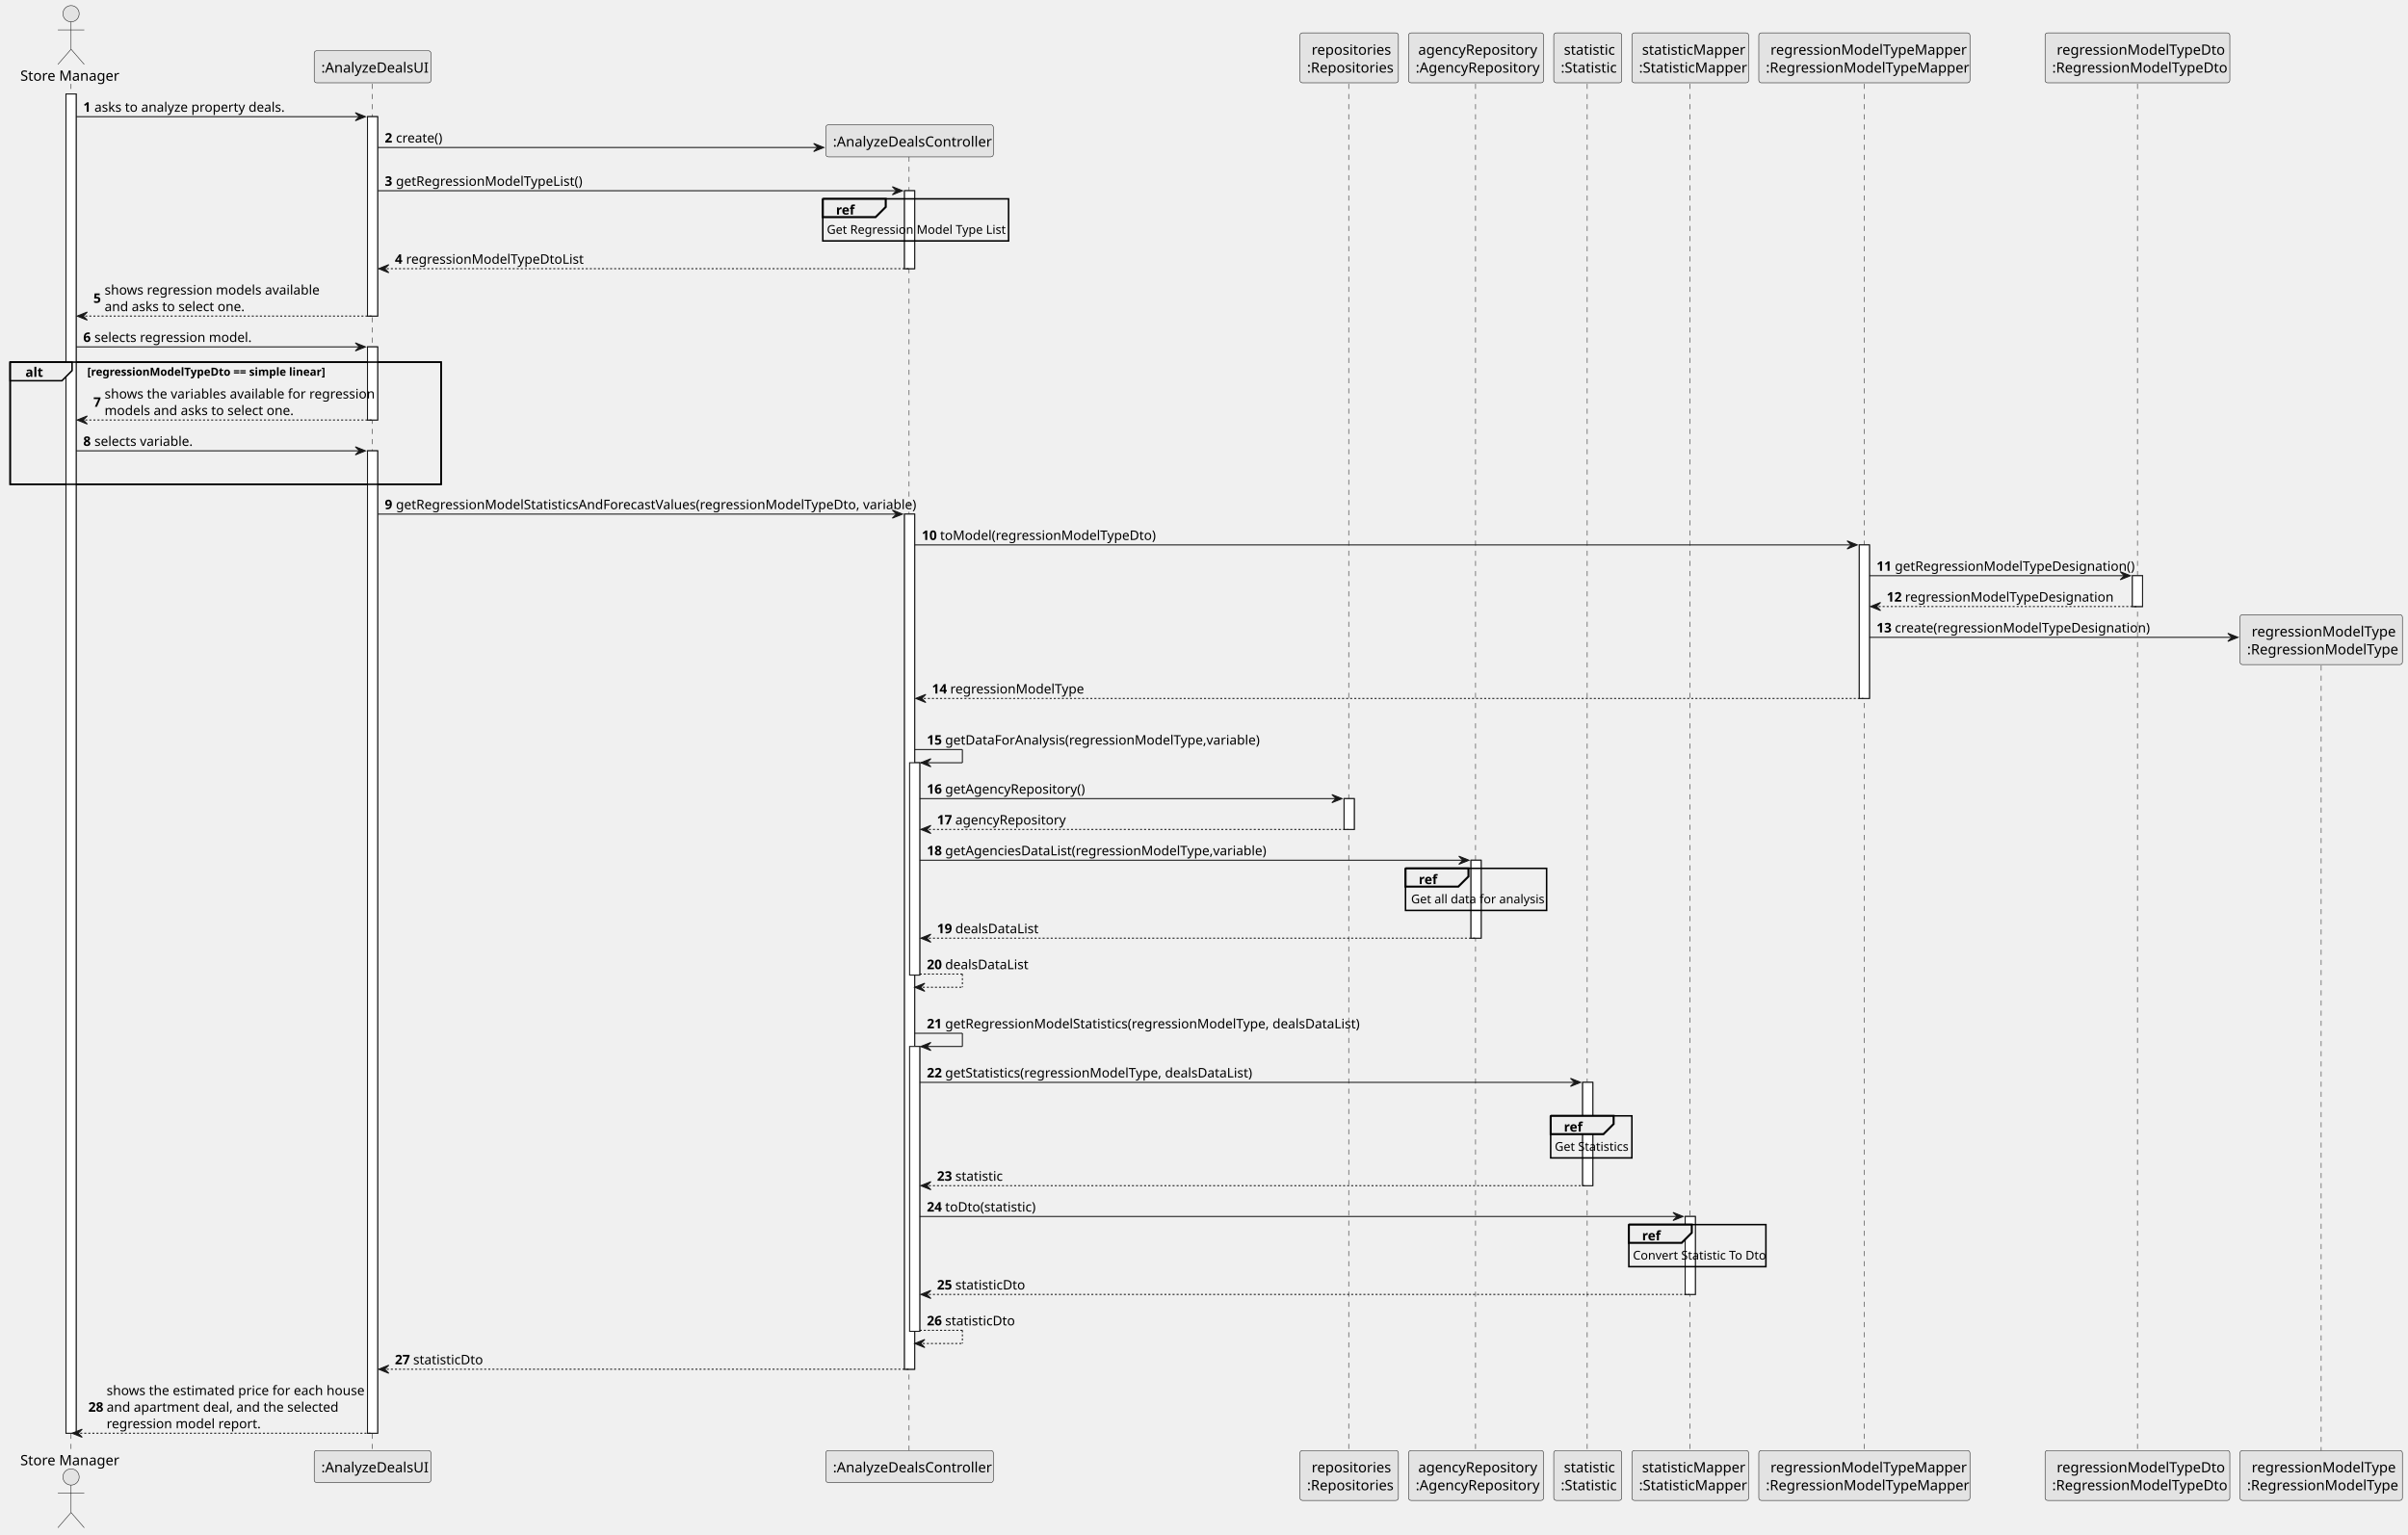
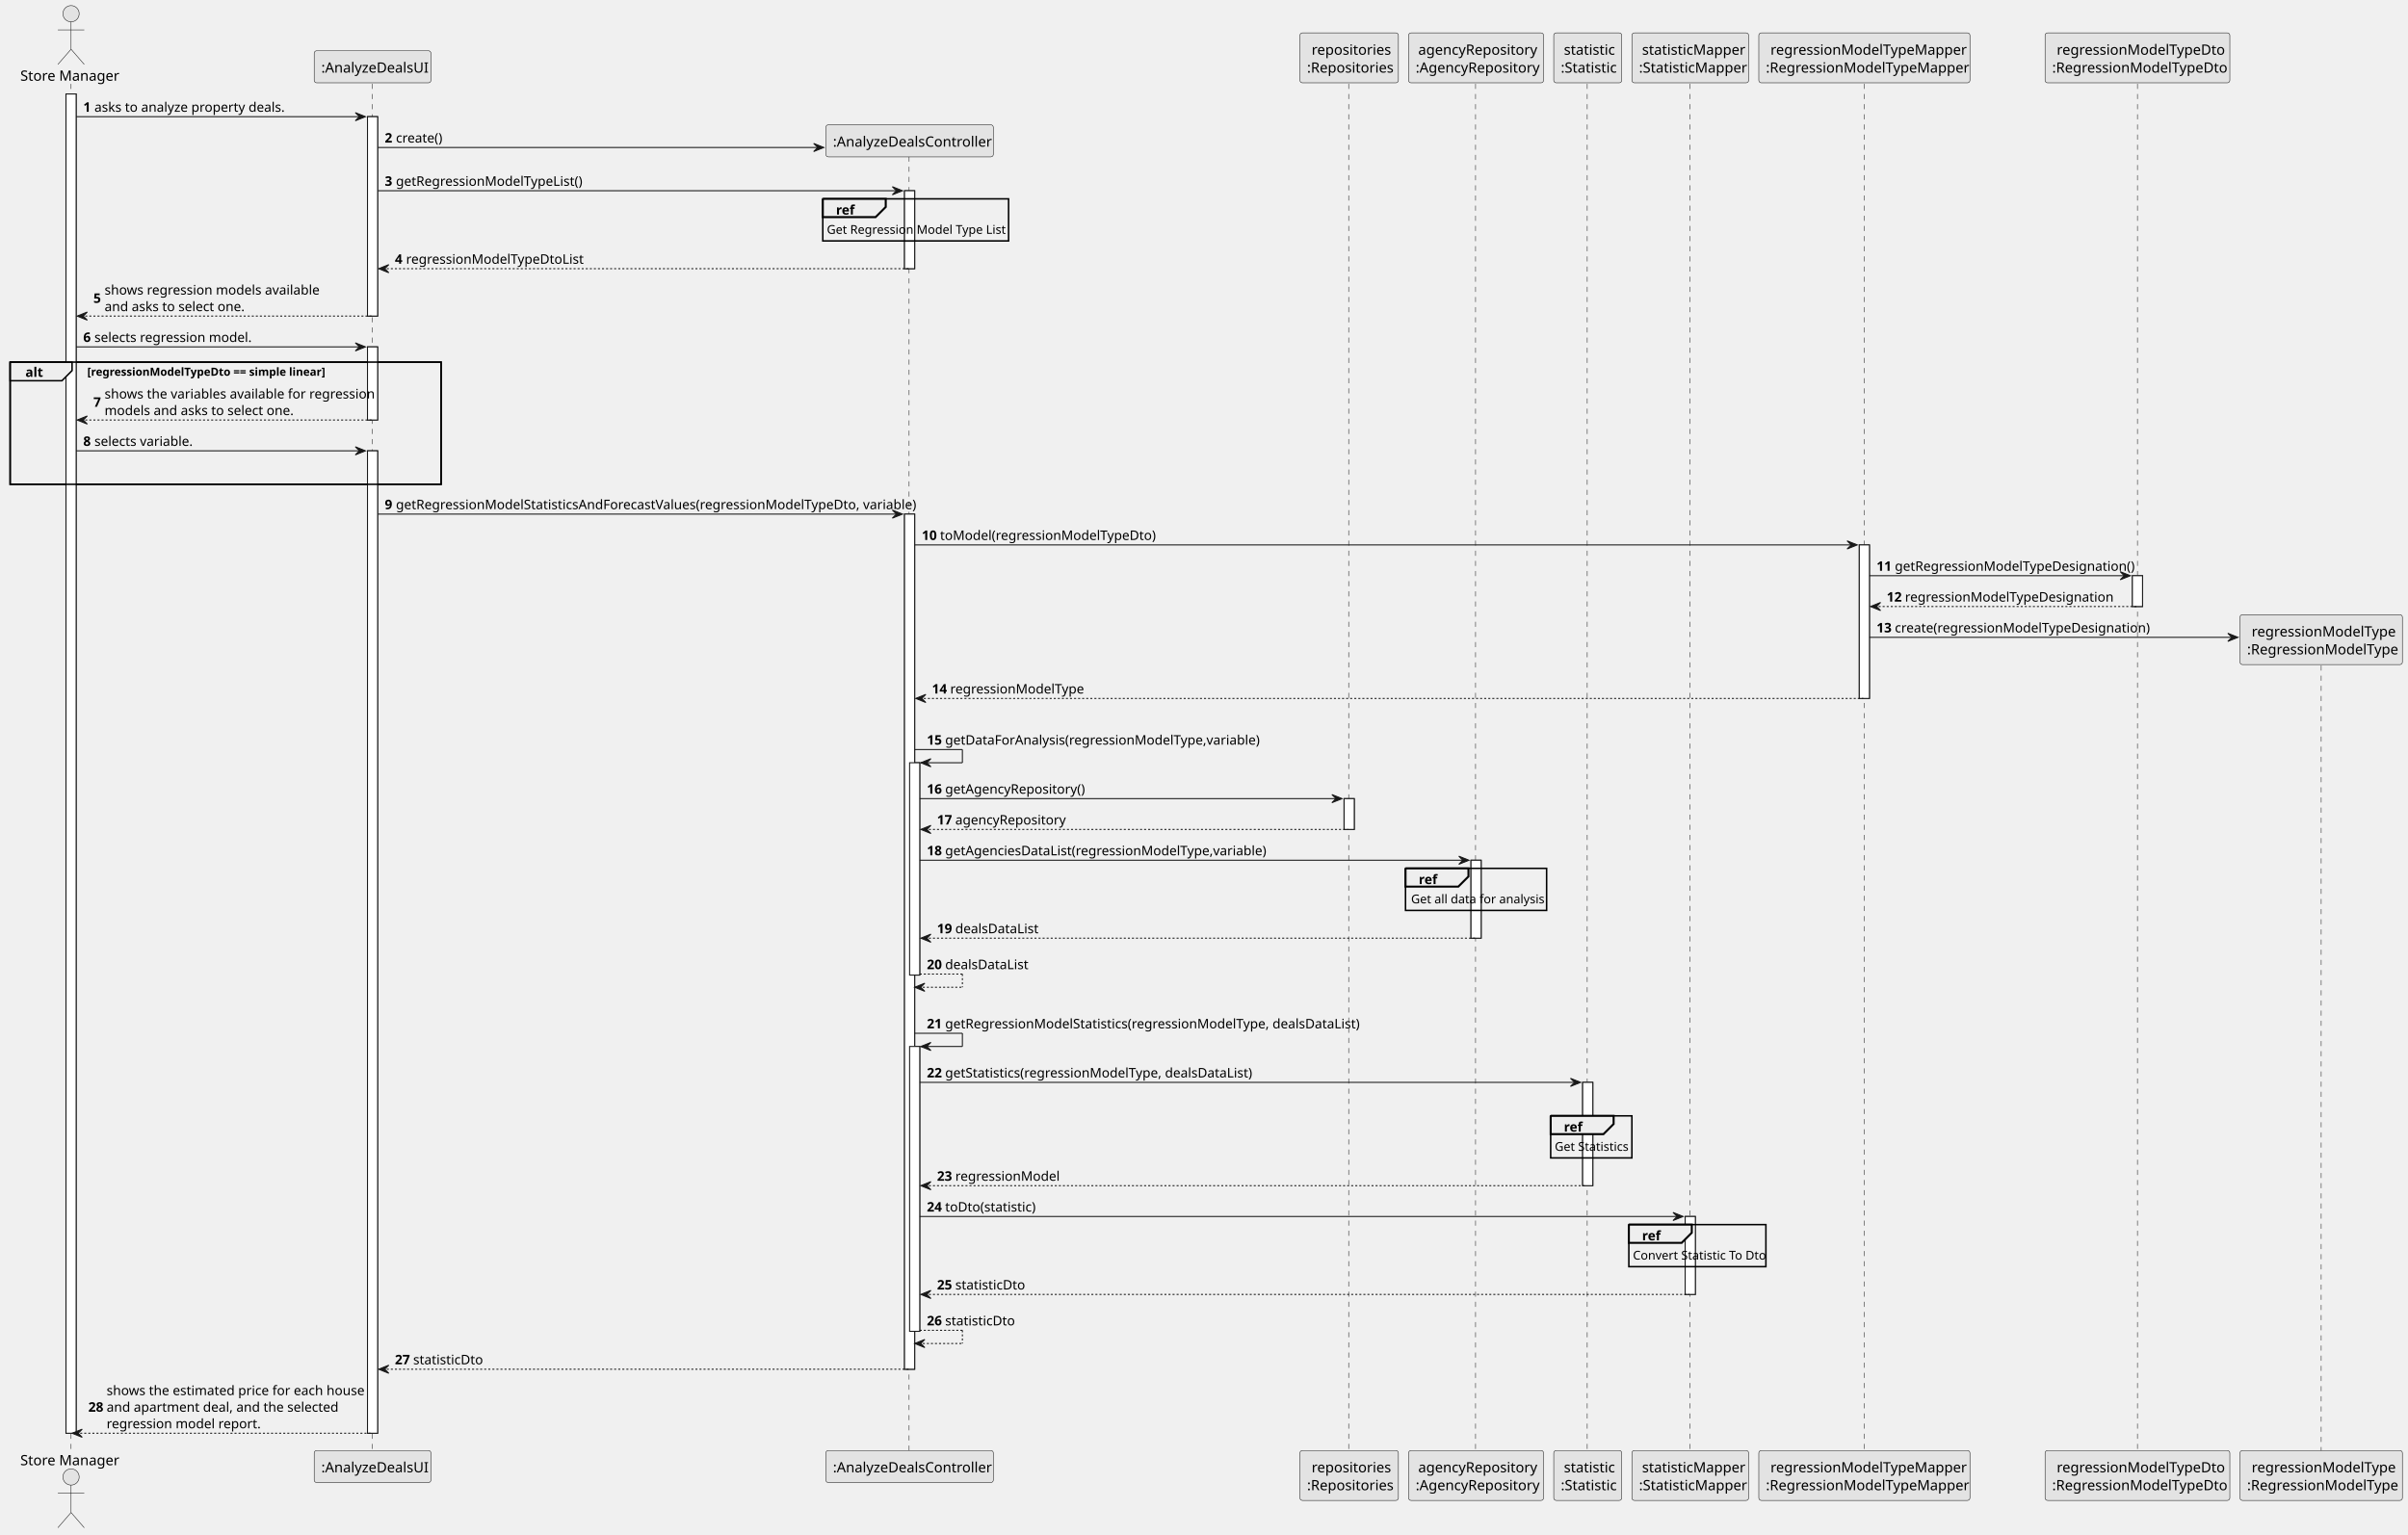
<svg xmlns="http://www.w3.org/2000/svg" contentStyleType="text/css" height="1512px" preserveAspectRatio="none" style="width:2372px;height:1512px;background:#FFFFFF;" version="1.1" viewBox="0 0 2372 1512" width="2372px" zoomAndPan="magnify">
  <defs />
  <g>
    <rect fill="#FFFFFF" height="1319.508" style="stroke:#181818;stroke-width:1.0;" width="10" x="65" y="92.609" />
    <rect fill="#FFFFFF" height="196.461" style="stroke:#181818;stroke-width:1.0;" width="10" x="362" y="114.961" />
    <rect fill="#FFFFFF" height="72.055" style="stroke:#181818;stroke-width:1.0;" width="10" x="362" y="341.773" />
    <rect fill="#FFFFFF" height="967.938" style="stroke:#181818;stroke-width:1.0;" width="10" x="362" y="444.18" />
    <rect fill="#FFFFFF" height="76.797" style="stroke:#181818;stroke-width:1.0;" width="10" x="891" y="187.922" />
    <rect fill="#FFFFFF" height="842.531" style="stroke:#181818;stroke-width:1.0;" width="10" x="891" y="506.531" />
    <rect fill="#FFFFFF" height="209.203" style="stroke:#181818;stroke-width:1.0;" width="10" x="896" y="751.508" />
    <rect fill="#FFFFFF" height="280.648" style="stroke:#181818;stroke-width:1.0;" width="10" x="896" y="1031.062" />
    <rect fill="#FFFFFF" height="30.352" style="stroke:#181818;stroke-width:1.0;" width="10" x="1324" y="786.859" />
    <rect fill="#FFFFFF" height="76.797" style="stroke:#181818;stroke-width:1.0;" width="10" x="1449" y="847.562" />
    <rect fill="#FFFFFF" height="101.797" style="stroke:#181818;stroke-width:1.0;" width="10" x="1559" y="1066.414" />
    <rect fill="#FFFFFF" height="76.797" style="stroke:#181818;stroke-width:1.0;" width="10" x="1660" y="1198.562" />
    <rect fill="#FFFFFF" height="151.273" style="stroke:#181818;stroke-width:1.0;" width="10" x="1831.5" y="536.883" />
    <rect fill="#FFFFFF" height="30.352" style="stroke:#181818;stroke-width:1.0;" width="10" x="2100.5" y="567.234" />
    <rect fill="none" height="120.406" style="stroke:#000000;stroke-width:1.5;" width="424.5" x="10" y="356.773" />
    <line style="stroke:#181818;stroke-width:0.5;stroke-dasharray:5.0,5.0;" x1="70" x2="70" y1="82.609" y2="1430.117" />
    <line style="stroke:#181818;stroke-width:0.5;stroke-dasharray:5.0,5.0;" x1="366.5" x2="366.5" y1="82.609" y2="1430.117" />
    <line style="stroke:#181818;stroke-width:0.5;stroke-dasharray:5.0,5.0;" x1="895.5" x2="895.5" y1="154.266" y2="1430.117" />
    <line style="stroke:#181818;stroke-width:0.5;stroke-dasharray:5.0,5.0;" x1="1328.5" x2="1328.5" y1="82.609" y2="1430.117" />
    <line style="stroke:#181818;stroke-width:0.5;stroke-dasharray:5.0,5.0;" x1="1453.5" x2="1453.5" y1="82.609" y2="1430.117" />
    <line style="stroke:#181818;stroke-width:0.5;stroke-dasharray:5.0,5.0;" x1="1563.5" x2="1563.5" y1="82.609" y2="1430.117" />
    <line style="stroke:#181818;stroke-width:0.5;stroke-dasharray:5.0,5.0;" x1="1664.5" x2="1664.5" y1="82.609" y2="1430.117" />
    <line style="stroke:#181818;stroke-width:0.5;stroke-dasharray:5.0,5.0;" x1="1836.5" x2="1836.5" y1="82.609" y2="1430.117" />
    <line style="stroke:#181818;stroke-width:0.5;stroke-dasharray:5.0,5.0;" x1="2105.5" x2="2105.5" y1="82.609" y2="1430.117" />
    <line style="stroke:#181818;stroke-width:0.5;stroke-dasharray:5.0,5.0;" x1="2286.5" x2="2286.5" y1="645.695" y2="1430.117" />
    <text fill="#000000" font-family="sans-serif" font-size="14" lengthAdjust="spacing" textLength="94" x="20" y="79.533">Store Manager</text>
    <ellipse cx="70" cy="13.5" fill="#E3E3E3" rx="8" ry="8" style="stroke:#181818;stroke-width:0.5;" />
    <path d="M70,21.5 L70,48.5 M57,29.5 L83,29.5 M70,48.5 L57,63.5 M70,48.5 L83,63.5 " fill="none" style="stroke:#181818;stroke-width:0.5;" />
    <text fill="#000000" font-family="sans-serif" font-size="14" lengthAdjust="spacing" textLength="94" x="20" y="1443.65">Store Manager</text>
    <ellipse cx="70" cy="1455.227" fill="#E3E3E3" rx="8" ry="8" style="stroke:#181818;stroke-width:0.5;" />
    <path d="M70,1463.227 L70,1490.227 M57,1471.227 L83,1471.227 M70,1490.227 L57,1505.227 M70,1490.227 L83,1505.227 " fill="none" style="stroke:#181818;stroke-width:0.5;" />
    <rect fill="#E3E3E3" height="31.609" rx="2.5" ry="2.5" style="stroke:#181818;stroke-width:0.5;" width="115" x="309.5" y="50" />
    <text fill="#000000" font-family="sans-serif" font-size="14" lengthAdjust="spacing" textLength="101" x="316.5" y="71.533">:AnalyzeDealsUI</text>
    <rect fill="#E3E3E3" height="31.609" rx="2.5" ry="2.5" style="stroke:#181818;stroke-width:0.5;" width="115" x="309.5" y="1429.117" />
    <text fill="#000000" font-family="sans-serif" font-size="14" lengthAdjust="spacing" textLength="101" x="316.5" y="1450.65">:AnalyzeDealsUI</text>
    <rect fill="#E3E3E3" height="31.609" rx="2.5" ry="2.5" style="stroke:#181818;stroke-width:0.5;" width="165" x="813.5" y="1429.117" />
    <text fill="#000000" font-family="sans-serif" font-size="14" lengthAdjust="spacing" textLength="151" x="820.5" y="1450.65">:AnalyzeDealsController</text>
    <rect fill="#E3E3E3" height="49.219" rx="2.5" ry="2.5" style="stroke:#181818;stroke-width:0.5;" width="97" x="1280.5" y="32.391" />
    <text fill="#000000" font-family="sans-serif" font-size="14" lengthAdjust="spacing" textLength="74" x="1292" y="53.924">repositories</text>
    <text fill="#000000" font-family="sans-serif" font-size="14" lengthAdjust="spacing" textLength="83" x="1287.5" y="71.533">:Repositories</text>
    <rect fill="#E3E3E3" height="49.219" rx="2.5" ry="2.5" style="stroke:#181818;stroke-width:0.5;" width="97" x="1280.5" y="1429.117" />
    <text fill="#000000" font-family="sans-serif" font-size="14" lengthAdjust="spacing" textLength="74" x="1292" y="1450.65">repositories</text>
    <text fill="#000000" font-family="sans-serif" font-size="14" lengthAdjust="spacing" textLength="83" x="1287.5" y="1468.26">:Repositories</text>
    <rect fill="#E3E3E3" height="49.219" rx="2.5" ry="2.5" style="stroke:#181818;stroke-width:0.5;" width="133" x="1387.5" y="32.391" />
    <text fill="#000000" font-family="sans-serif" font-size="14" lengthAdjust="spacing" textLength="114" x="1397" y="53.924">agencyRepository</text>
    <text fill="#000000" font-family="sans-serif" font-size="14" lengthAdjust="spacing" textLength="119" x="1394.5" y="71.533">:AgencyRepository</text>
    <rect fill="#E3E3E3" height="49.219" rx="2.5" ry="2.5" style="stroke:#181818;stroke-width:0.5;" width="133" x="1387.5" y="1429.117" />
    <text fill="#000000" font-family="sans-serif" font-size="14" lengthAdjust="spacing" textLength="114" x="1397" y="1450.65">agencyRepository</text>
    <text fill="#000000" font-family="sans-serif" font-size="14" lengthAdjust="spacing" textLength="119" x="1394.5" y="1468.26">:AgencyRepository</text>
    <rect fill="#E3E3E3" height="49.219" rx="2.5" ry="2.5" style="stroke:#181818;stroke-width:0.5;" width="67" x="1530.5" y="32.391" />
    <text fill="#000000" font-family="sans-serif" font-size="14" lengthAdjust="spacing" textLength="47" x="1540.5" y="53.924">statistic</text>
    <text fill="#000000" font-family="sans-serif" font-size="14" lengthAdjust="spacing" textLength="53" x="1537.5" y="71.533">:Statistic</text>
    <rect fill="#E3E3E3" height="49.219" rx="2.5" ry="2.5" style="stroke:#181818;stroke-width:0.5;" width="67" x="1530.5" y="1429.117" />
    <text fill="#000000" font-family="sans-serif" font-size="14" lengthAdjust="spacing" textLength="47" x="1540.5" y="1450.65">statistic</text>
    <text fill="#000000" font-family="sans-serif" font-size="14" lengthAdjust="spacing" textLength="53" x="1537.5" y="1468.26">:Statistic</text>
    <rect fill="#E3E3E3" height="49.219" rx="2.5" ry="2.5" style="stroke:#181818;stroke-width:0.5;" width="115" x="1607.5" y="32.391" />
    <text fill="#000000" font-family="sans-serif" font-size="14" lengthAdjust="spacing" textLength="95" x="1617.5" y="53.924">statisticMapper</text>
    <text fill="#000000" font-family="sans-serif" font-size="14" lengthAdjust="spacing" textLength="101" x="1614.5" y="71.533">:StatisticMapper</text>
    <rect fill="#E3E3E3" height="49.219" rx="2.5" ry="2.5" style="stroke:#181818;stroke-width:0.5;" width="115" x="1607.5" y="1429.117" />
    <text fill="#000000" font-family="sans-serif" font-size="14" lengthAdjust="spacing" textLength="95" x="1617.5" y="1450.65">statisticMapper</text>
    <text fill="#000000" font-family="sans-serif" font-size="14" lengthAdjust="spacing" textLength="101" x="1614.5" y="1468.26">:StatisticMapper</text>
    <rect fill="#E3E3E3" height="49.219" rx="2.5" ry="2.5" style="stroke:#181818;stroke-width:0.5;" width="208" x="1732.5" y="32.391" />
    <text fill="#000000" font-family="sans-serif" font-size="14" lengthAdjust="spacing" textLength="185" x="1744" y="53.924">regressionModelTypeMapper</text>
    <text fill="#000000" font-family="sans-serif" font-size="14" lengthAdjust="spacing" textLength="194" x="1739.5" y="71.533">:RegressionModelTypeMapper</text>
    <rect fill="#E3E3E3" height="49.219" rx="2.5" ry="2.5" style="stroke:#181818;stroke-width:0.5;" width="208" x="1732.5" y="1429.117" />
    <text fill="#000000" font-family="sans-serif" font-size="14" lengthAdjust="spacing" textLength="185" x="1744" y="1450.65">regressionModelTypeMapper</text>
    <text fill="#000000" font-family="sans-serif" font-size="14" lengthAdjust="spacing" textLength="194" x="1739.5" y="1468.26">:RegressionModelTypeMapper</text>
    <rect fill="#E3E3E3" height="49.219" rx="2.5" ry="2.5" style="stroke:#181818;stroke-width:0.5;" width="182" x="2014.5" y="32.391" />
    <text fill="#000000" font-family="sans-serif" font-size="14" lengthAdjust="spacing" textLength="159" x="2026" y="53.924">regressionModelTypeDto</text>
    <text fill="#000000" font-family="sans-serif" font-size="14" lengthAdjust="spacing" textLength="168" x="2021.5" y="71.533">:RegressionModelTypeDto</text>
    <rect fill="#E3E3E3" height="49.219" rx="2.5" ry="2.5" style="stroke:#181818;stroke-width:0.5;" width="182" x="2014.5" y="1429.117" />
    <text fill="#000000" font-family="sans-serif" font-size="14" lengthAdjust="spacing" textLength="159" x="2026" y="1450.65">regressionModelTypeDto</text>
    <text fill="#000000" font-family="sans-serif" font-size="14" lengthAdjust="spacing" textLength="168" x="2021.5" y="1468.26">:RegressionModelTypeDto</text>
    <rect fill="#E3E3E3" height="49.219" rx="2.5" ry="2.5" style="stroke:#181818;stroke-width:0.5;" width="160" x="2206.5" y="1429.117" />
    <text fill="#000000" font-family="sans-serif" font-size="14" lengthAdjust="spacing" textLength="137" x="2218" y="1450.65">regressionModelType</text>
    <text fill="#000000" font-family="sans-serif" font-size="14" lengthAdjust="spacing" textLength="146" x="2213.5" y="1468.26">:RegressionModelType</text>
    <rect fill="#FFFFFF" height="1319.508" style="stroke:#181818;stroke-width:1.0;" width="10" x="65" y="92.609" />
    <rect fill="#FFFFFF" height="196.461" style="stroke:#181818;stroke-width:1.0;" width="10" x="362" y="114.961" />
    <rect fill="#FFFFFF" height="72.055" style="stroke:#181818;stroke-width:1.0;" width="10" x="362" y="341.773" />
    <rect fill="#FFFFFF" height="967.938" style="stroke:#181818;stroke-width:1.0;" width="10" x="362" y="444.18" />
    <rect fill="#FFFFFF" height="76.797" style="stroke:#181818;stroke-width:1.0;" width="10" x="891" y="187.922" />
    <rect fill="#FFFFFF" height="842.531" style="stroke:#181818;stroke-width:1.0;" width="10" x="891" y="506.531" />
    <rect fill="#FFFFFF" height="209.203" style="stroke:#181818;stroke-width:1.0;" width="10" x="896" y="751.508" />
    <rect fill="#FFFFFF" height="280.648" style="stroke:#181818;stroke-width:1.0;" width="10" x="896" y="1031.062" />
    <rect fill="#FFFFFF" height="30.352" style="stroke:#181818;stroke-width:1.0;" width="10" x="1324" y="786.859" />
    <rect fill="#FFFFFF" height="76.797" style="stroke:#181818;stroke-width:1.0;" width="10" x="1449" y="847.562" />
    <rect fill="#FFFFFF" height="101.797" style="stroke:#181818;stroke-width:1.0;" width="10" x="1559" y="1066.414" />
    <rect fill="#FFFFFF" height="76.797" style="stroke:#181818;stroke-width:1.0;" width="10" x="1660" y="1198.562" />
    <rect fill="#FFFFFF" height="151.273" style="stroke:#181818;stroke-width:1.0;" width="10" x="1831.5" y="536.883" />
    <rect fill="#FFFFFF" height="30.352" style="stroke:#181818;stroke-width:1.0;" width="10" x="2100.5" y="567.234" />
    <polygon fill="#181818" points="350,110.961,360,114.961,350,118.961,354,114.961" style="stroke:#181818;stroke-width:1.0;" />
    <line style="stroke:#181818;stroke-width:1.0;" x1="75" x2="356" y1="114.961" y2="114.961" />
    <text fill="#000000" font-family="sans-serif" font-size="13" font-weight="bold" lengthAdjust="spacing" textLength="7" x="82" y="110.105">1</text>
    <text fill="#000000" font-family="sans-serif" font-size="13" lengthAdjust="spacing" textLength="182" x="93" y="110.105">asks to analyze property deals.</text>
    <polygon fill="#181818" points="801.5,141.312,811.5,145.312,801.5,149.312,805.5,145.312" style="stroke:#181818;stroke-width:1.0;" />
    <line style="stroke:#181818;stroke-width:1.0;" x1="372" x2="807.5" y1="145.312" y2="145.312" />
    <text fill="#000000" font-family="sans-serif" font-size="13" font-weight="bold" lengthAdjust="spacing" textLength="7" x="379" y="140.456">2</text>
    <text fill="#000000" font-family="sans-serif" font-size="13" lengthAdjust="spacing" textLength="44" x="390" y="140.456">create()</text>
    <rect fill="#E3E3E3" height="31.609" rx="2.5" ry="2.5" style="stroke:#181818;stroke-width:0.5;" width="165" x="813.5" y="122.961" />
    <text fill="#000000" font-family="sans-serif" font-size="14" lengthAdjust="spacing" textLength="151" x="820.5" y="144.494">:AnalyzeDealsController</text>
    <polygon fill="#181818" points="879,183.922,889,187.922,879,191.922,883,187.922" style="stroke:#181818;stroke-width:1.0;" />
    <line style="stroke:#181818;stroke-width:1.0;" x1="372" x2="885" y1="187.922" y2="187.922" />
    <text fill="#000000" font-family="sans-serif" font-size="13" font-weight="bold" lengthAdjust="spacing" textLength="7" x="379" y="183.065">3</text>
    <text fill="#000000" font-family="sans-serif" font-size="13" lengthAdjust="spacing" textLength="175" x="390" y="183.065">getRegressionModelTypeList()</text>
    <rect fill="none" height="41.445" style="stroke:#000000;stroke-width:1.5;" width="183" x="810.5" y="195.922" />
    <path d="M810.5,195.922 L872.5,195.922 L872.5,203.922 L862.5,213.922 L810.5,213.922 L810.5,195.922 " fill="#EEEEEE" style="stroke:#000000;stroke-width:2.0;" />
    <text fill="#000000" font-family="sans-serif" font-size="13" font-weight="bold" lengthAdjust="spacing" textLength="17" x="823.5" y="211.417">ref</text>
    <text fill="#000000" font-family="sans-serif" font-size="12" lengthAdjust="spacing" textLength="175" x="814.5" y="230.379">Get Regression Model Type List</text>
    <polygon fill="#181818" points="383,260.719,373,264.719,383,268.719,379,264.719" style="stroke:#181818;stroke-width:1.0;" />
    <line style="stroke:#181818;stroke-width:1.0;stroke-dasharray:2.0,2.0;" x1="377" x2="895" y1="264.719" y2="264.719" />
    <text fill="#000000" font-family="sans-serif" font-size="13" font-weight="bold" lengthAdjust="spacing" textLength="7" x="389" y="259.862">4</text>
    <text fill="#000000" font-family="sans-serif" font-size="13" lengthAdjust="spacing" textLength="164" x="400" y="259.862">regressionModelTypeDtoList</text>
    <polygon fill="#181818" points="86,307.422,76,311.422,86,315.422,82,311.422" style="stroke:#181818;stroke-width:1.0;" />
    <line style="stroke:#181818;stroke-width:1.0;stroke-dasharray:2.0,2.0;" x1="80" x2="366" y1="311.422" y2="311.422" />
    <text fill="#000000" font-family="sans-serif" font-size="13" font-weight="bold" lengthAdjust="spacing" textLength="7" x="92" y="298.39">5</text>
    <text fill="#000000" font-family="sans-serif" font-size="13" lengthAdjust="spacing" textLength="200" x="103" y="290.214">shows regression models available</text>
    <text fill="#000000" font-family="sans-serif" font-size="13" lengthAdjust="spacing" textLength="136" x="103" y="306.565">and asks to select one.</text>
    <polygon fill="#181818" points="350,337.773,360,341.773,350,345.773,354,341.773" style="stroke:#181818;stroke-width:1.0;" />
    <line style="stroke:#181818;stroke-width:1.0;" x1="75" x2="356" y1="341.773" y2="341.773" />
    <text fill="#000000" font-family="sans-serif" font-size="13" font-weight="bold" lengthAdjust="spacing" textLength="7" x="82" y="336.917">6</text>
    <text fill="#000000" font-family="sans-serif" font-size="13" lengthAdjust="spacing" textLength="149" x="93" y="336.917">selects regression model.</text>
    <path d="M10,356.773 L71,356.773 L71,365.125 L61,375.125 L10,375.125 L10,356.773 " fill="#EEEEEE" style="stroke:#000000;stroke-width:1.5;" />
    <rect fill="none" height="120.406" style="stroke:#000000;stroke-width:1.5;" width="424.5" x="10" y="356.773" />
    <text fill="#000000" font-family="sans-serif" font-size="13" font-weight="bold" lengthAdjust="spacing" textLength="16" x="25" y="371.269">alt</text>
    <text fill="#000000" font-family="sans-serif" font-size="11" font-weight="bold" lengthAdjust="spacing" textLength="239" x="86" y="370.192">[regressionModelTypeDto == simple linear]</text>
    <polygon fill="#181818" points="86,409.828,76,413.828,86,417.828,82,413.828" style="stroke:#181818;stroke-width:1.0;" />
    <line style="stroke:#181818;stroke-width:1.0;stroke-dasharray:2.0,2.0;" x1="80" x2="366" y1="413.828" y2="413.828" />
    <text fill="#000000" font-family="sans-serif" font-size="13" font-weight="bold" lengthAdjust="spacing" textLength="7" x="92" y="400.796">7</text>
    <text fill="#000000" font-family="sans-serif" font-size="13" lengthAdjust="spacing" textLength="248" x="103" y="392.62">shows the variables available for regression</text>
    <text fill="#000000" font-family="sans-serif" font-size="13" lengthAdjust="spacing" textLength="182" x="103" y="408.972">models and asks to select one.</text>
    <polygon fill="#181818" points="350,440.18,360,444.18,350,448.18,354,444.18" style="stroke:#181818;stroke-width:1.0;" />
    <line style="stroke:#181818;stroke-width:1.0;" x1="75" x2="356" y1="444.18" y2="444.18" />
    <text fill="#000000" font-family="sans-serif" font-size="13" font-weight="bold" lengthAdjust="spacing" textLength="7" x="82" y="439.323">8</text>
    <text fill="#000000" font-family="sans-serif" font-size="13" lengthAdjust="spacing" textLength="93" x="93" y="439.323">selects variable.</text>
    <polygon fill="#181818" points="879,502.531,889,506.531,879,510.531,883,506.531" style="stroke:#181818;stroke-width:1.0;" />
    <line style="stroke:#181818;stroke-width:1.0;" x1="372" x2="885" y1="506.531" y2="506.531" />
    <text fill="#000000" font-family="sans-serif" font-size="13" font-weight="bold" lengthAdjust="spacing" textLength="7" x="379" y="501.675">9</text>
    <text fill="#000000" font-family="sans-serif" font-size="13" lengthAdjust="spacing" textLength="489" x="390" y="501.675">getRegressionModelStatisticsAndForecastValues(regressionModelTypeDto, variable)</text>
    <polygon fill="#181818" points="1819.5,532.883,1829.5,536.883,1819.5,540.883,1823.5,536.883" style="stroke:#181818;stroke-width:1.0;" />
    <line style="stroke:#181818;stroke-width:1.0;" x1="901" x2="1825.5" y1="536.883" y2="536.883" />
    <text fill="#000000" font-family="sans-serif" font-size="13" font-weight="bold" lengthAdjust="spacing" textLength="14" x="908" y="532.026">10</text>
    <text fill="#000000" font-family="sans-serif" font-size="13" lengthAdjust="spacing" textLength="197" x="926" y="532.026">toModel(regressionModelTypeDto)</text>
    <polygon fill="#181818" points="2088.5,563.234,2098.5,567.234,2088.5,571.234,2092.5,567.234" style="stroke:#181818;stroke-width:1.0;" />
    <line style="stroke:#181818;stroke-width:1.0;" x1="1841.5" x2="2094.5" y1="567.234" y2="567.234" />
    <text fill="#000000" font-family="sans-serif" font-size="13" font-weight="bold" lengthAdjust="spacing" textLength="14" x="1848.5" y="562.378">11</text>
    <text fill="#000000" font-family="sans-serif" font-size="13" lengthAdjust="spacing" textLength="222" x="1866.5" y="562.378">getRegressionModelTypeDesignation()</text>
    <polygon fill="#181818" points="1852.5,593.586,1842.5,597.586,1852.5,601.586,1848.5,597.586" style="stroke:#181818;stroke-width:1.0;" />
    <line style="stroke:#181818;stroke-width:1.0;stroke-dasharray:2.0,2.0;" x1="1846.5" x2="2104.5" y1="597.586" y2="597.586" />
    <text fill="#000000" font-family="sans-serif" font-size="13" font-weight="bold" lengthAdjust="spacing" textLength="14" x="1858.5" y="592.73">12</text>
    <text fill="#000000" font-family="sans-serif" font-size="13" lengthAdjust="spacing" textLength="191" x="1876.5" y="592.73">regressionModelTypeDesignation</text>
    <polygon fill="#181818" points="2194.5,623.938,2204.5,627.938,2194.5,631.938,2198.5,627.938" style="stroke:#181818;stroke-width:1.0;" />
    <line style="stroke:#181818;stroke-width:1.0;" x1="1841.5" x2="2200.5" y1="627.938" y2="627.938" />
    <text fill="#000000" font-family="sans-serif" font-size="13" font-weight="bold" lengthAdjust="spacing" textLength="14" x="1848.5" y="623.081">13</text>
    <text fill="#000000" font-family="sans-serif" font-size="13" lengthAdjust="spacing" textLength="235" x="1866.5" y="623.081">create(regressionModelTypeDesignation)</text>
    <rect fill="#E3E3E3" height="49.219" rx="2.5" ry="2.5" style="stroke:#181818;stroke-width:0.5;" width="160" x="2206.5" y="605.586" />
    <text fill="#000000" font-family="sans-serif" font-size="14" lengthAdjust="spacing" textLength="137" x="2218" y="627.119">regressionModelType</text>
    <text fill="#000000" font-family="sans-serif" font-size="14" lengthAdjust="spacing" textLength="146" x="2213.5" y="644.729">:RegressionModelType</text>
    <polygon fill="#181818" points="912,684.156,902,688.156,912,692.156,908,688.156" style="stroke:#181818;stroke-width:1.0;" />
    <line style="stroke:#181818;stroke-width:1.0;stroke-dasharray:2.0,2.0;" x1="906" x2="1835.5" y1="688.156" y2="688.156" />
    <text fill="#000000" font-family="sans-serif" font-size="13" font-weight="bold" lengthAdjust="spacing" textLength="14" x="918" y="683.3">14</text>
    <text fill="#000000" font-family="sans-serif" font-size="13" lengthAdjust="spacing" textLength="123" x="936" y="683.3">regressionModelType</text>
    <line style="stroke:#181818;stroke-width:1.0;" x1="901" x2="948" y1="738.508" y2="738.508" />
    <line style="stroke:#181818;stroke-width:1.0;" x1="948" x2="948" y1="738.508" y2="751.508" />
    <line style="stroke:#181818;stroke-width:1.0;" x1="907" x2="948" y1="751.508" y2="751.508" />
    <polygon fill="#181818" points="917,747.508,907,751.508,917,755.508,913,751.508" style="stroke:#181818;stroke-width:1.0;" />
    <text fill="#000000" font-family="sans-serif" font-size="13" font-weight="bold" lengthAdjust="spacing" textLength="14" x="913" y="733.651">15</text>
    <text fill="#000000" font-family="sans-serif" font-size="13" lengthAdjust="spacing" textLength="292" x="931" y="733.651">getDataForAnalysis(regressionModelType,variable)</text>
    <polygon fill="#181818" points="1312,782.859,1322,786.859,1312,790.859,1316,786.859" style="stroke:#181818;stroke-width:1.0;" />
    <line style="stroke:#181818;stroke-width:1.0;" x1="906" x2="1318" y1="786.859" y2="786.859" />
    <text fill="#000000" font-family="sans-serif" font-size="13" font-weight="bold" lengthAdjust="spacing" textLength="14" x="913" y="782.003">16</text>
    <text fill="#000000" font-family="sans-serif" font-size="13" lengthAdjust="spacing" textLength="132" x="931" y="782.003">getAgencyRepository()</text>
    <polygon fill="#181818" points="917,813.211,907,817.211,917,821.211,913,817.211" style="stroke:#181818;stroke-width:1.0;" />
    <line style="stroke:#181818;stroke-width:1.0;stroke-dasharray:2.0,2.0;" x1="911" x2="1328" y1="817.211" y2="817.211" />
    <text fill="#000000" font-family="sans-serif" font-size="13" font-weight="bold" lengthAdjust="spacing" textLength="14" x="923" y="812.355">17</text>
    <text fill="#000000" font-family="sans-serif" font-size="13" lengthAdjust="spacing" textLength="104" x="941" y="812.355">agencyRepository</text>
    <polygon fill="#181818" points="1437,843.562,1447,847.562,1437,851.562,1441,847.562" style="stroke:#181818;stroke-width:1.0;" />
    <line style="stroke:#181818;stroke-width:1.0;" x1="906" x2="1443" y1="847.562" y2="847.562" />
    <text fill="#000000" font-family="sans-serif" font-size="13" font-weight="bold" lengthAdjust="spacing" textLength="14" x="913" y="842.706">18</text>
    <text fill="#000000" font-family="sans-serif" font-size="13" lengthAdjust="spacing" textLength="298" x="931" y="842.706">getAgenciesDataList(regressionModelType,variable)</text>
    <rect fill="none" height="41.445" style="stroke:#000000;stroke-width:1.5;" width="139" x="1384.5" y="855.562" />
    <path d="M1384.5,855.562 L1446.5,855.562 L1446.5,863.562 L1436.5,873.562 L1384.5,873.562 L1384.5,855.562 " fill="#EEEEEE" style="stroke:#000000;stroke-width:2.0;" />
    <text fill="#000000" font-family="sans-serif" font-size="13" font-weight="bold" lengthAdjust="spacing" textLength="17" x="1397.5" y="871.058">ref</text>
    <text fill="#000000" font-family="sans-serif" font-size="12" lengthAdjust="spacing" textLength="128" x="1390" y="890.019">Get all data for analysis</text>
    <polygon fill="#181818" points="917,920.359,907,924.359,917,928.359,913,924.359" style="stroke:#181818;stroke-width:1.0;" />
    <line style="stroke:#181818;stroke-width:1.0;stroke-dasharray:2.0,2.0;" x1="911" x2="1453" y1="924.359" y2="924.359" />
    <text fill="#000000" font-family="sans-serif" font-size="13" font-weight="bold" lengthAdjust="spacing" textLength="14" x="923" y="919.503">19</text>
    <text fill="#000000" font-family="sans-serif" font-size="13" lengthAdjust="spacing" textLength="79" x="941" y="919.503">dealsDataList</text>
    <line style="stroke:#181818;stroke-width:1.0;stroke-dasharray:2.0,2.0;" x1="906" x2="948" y1="959.711" y2="959.711" />
    <line style="stroke:#181818;stroke-width:1.0;stroke-dasharray:2.0,2.0;" x1="948" x2="948" y1="959.711" y2="972.711" />
    <line style="stroke:#181818;stroke-width:1.0;stroke-dasharray:2.0,2.0;" x1="901" x2="948" y1="972.711" y2="972.711" />
    <polygon fill="#181818" points="911,968.711,901,972.711,911,976.711,907,972.711" style="stroke:#181818;stroke-width:1.0;" />
    <text fill="#000000" font-family="sans-serif" font-size="13" font-weight="bold" lengthAdjust="spacing" textLength="14" x="913" y="954.855">20</text>
    <text fill="#000000" font-family="sans-serif" font-size="13" lengthAdjust="spacing" textLength="79" x="931" y="954.855">dealsDataList</text>
    <line style="stroke:#181818;stroke-width:1.0;" x1="901" x2="948" y1="1018.062" y2="1018.062" />
    <line style="stroke:#181818;stroke-width:1.0;" x1="948" x2="948" y1="1018.062" y2="1031.062" />
    <line style="stroke:#181818;stroke-width:1.0;" x1="907" x2="948" y1="1031.062" y2="1031.062" />
    <polygon fill="#181818" points="917,1027.062,907,1031.062,917,1035.062,913,1031.062" style="stroke:#181818;stroke-width:1.0;" />
    <text fill="#000000" font-family="sans-serif" font-size="13" font-weight="bold" lengthAdjust="spacing" textLength="14" x="913" y="1013.206">21</text>
    <text fill="#000000" font-family="sans-serif" font-size="13" lengthAdjust="spacing" textLength="391" x="931" y="1013.206">getRegressionModelStatistics(regressionModelType, dealsDataList)</text>
    <polygon fill="#181818" points="1547,1062.414,1557,1066.414,1547,1070.414,1551,1066.414" style="stroke:#181818;stroke-width:1.0;" />
    <line style="stroke:#181818;stroke-width:1.0;" x1="906" x2="1553" y1="1066.414" y2="1066.414" />
    <text fill="#000000" font-family="sans-serif" font-size="13" font-weight="bold" lengthAdjust="spacing" textLength="14" x="913" y="1061.558">22</text>
    <text fill="#000000" font-family="sans-serif" font-size="13" lengthAdjust="spacing" textLength="291" x="931" y="1061.558">getStatistics(regressionModelType, dealsDataList)</text>
    <rect fill="none" height="41.445" style="stroke:#000000;stroke-width:1.5;" width="80" x="1527.5" y="1099.414" />
    <path d="M1527.5,1099.414 L1589.5,1099.414 L1589.5,1107.414 L1579.5,1117.414 L1527.5,1117.414 L1527.5,1099.414 " fill="#EEEEEE" style="stroke:#000000;stroke-width:2.0;" />
    <text fill="#000000" font-family="sans-serif" font-size="13" font-weight="bold" lengthAdjust="spacing" textLength="17" x="1540.5" y="1114.909">ref</text>
    <text fill="#000000" font-family="sans-serif" font-size="12" lengthAdjust="spacing" textLength="72" x="1531.5" y="1133.871">Get Statistics</text>
    <polygon fill="#181818" points="917,1164.211,907,1168.211,917,1172.211,913,1168.211" style="stroke:#181818;stroke-width:1.0;" />
    <line style="stroke:#181818;stroke-width:1.0;stroke-dasharray:2.0,2.0;" x1="911" x2="1563" y1="1168.211" y2="1168.211" />
    <text fill="#000000" font-family="sans-serif" font-size="13" font-weight="bold" lengthAdjust="spacing" textLength="14" x="923" y="1163.354">23</text>
-     <text fill="#000000" font-family="sans-serif" font-size="13" lengthAdjust="spacing" textLength="46" x="941" y="1163.354">statistic</text>
+     <text fill="#000000" font-family="sans-serif" font-size="13" lengthAdjust="spacing" textLength="95" x="941" y="1163.354">regressionModel</text>
    <polygon fill="#181818" points="1648,1194.562,1658,1198.562,1648,1202.562,1652,1198.562" style="stroke:#181818;stroke-width:1.0;" />
    <line style="stroke:#181818;stroke-width:1.0;" x1="906" x2="1654" y1="1198.562" y2="1198.562" />
    <text fill="#000000" font-family="sans-serif" font-size="13" font-weight="bold" lengthAdjust="spacing" textLength="14" x="913" y="1193.706">24</text>
    <text fill="#000000" font-family="sans-serif" font-size="13" lengthAdjust="spacing" textLength="85" x="931" y="1193.706">toDto(statistic)</text>
    <rect fill="none" height="41.445" style="stroke:#000000;stroke-width:1.5;" width="135" x="1604.5" y="1206.562" />
    <path d="M1604.5,1206.562 L1666.5,1206.562 L1666.5,1214.562 L1656.5,1224.562 L1604.5,1224.562 L1604.5,1206.562 " fill="#EEEEEE" style="stroke:#000000;stroke-width:2.0;" />
    <text fill="#000000" font-family="sans-serif" font-size="13" font-weight="bold" lengthAdjust="spacing" textLength="17" x="1617.5" y="1222.058">ref</text>
    <text fill="#000000" font-family="sans-serif" font-size="12" lengthAdjust="spacing" textLength="127" x="1608.5" y="1241.02">Convert Statistic To Dto</text>
    <polygon fill="#181818" points="917,1271.359,907,1275.359,917,1279.359,913,1275.359" style="stroke:#181818;stroke-width:1.0;" />
    <line style="stroke:#181818;stroke-width:1.0;stroke-dasharray:2.0,2.0;" x1="911" x2="1664" y1="1275.359" y2="1275.359" />
    <text fill="#000000" font-family="sans-serif" font-size="13" font-weight="bold" lengthAdjust="spacing" textLength="14" x="923" y="1270.503">25</text>
    <text fill="#000000" font-family="sans-serif" font-size="13" lengthAdjust="spacing" textLength="66" x="941" y="1270.503">statisticDto</text>
    <line style="stroke:#181818;stroke-width:1.0;stroke-dasharray:2.0,2.0;" x1="906" x2="948" y1="1310.711" y2="1310.711" />
    <line style="stroke:#181818;stroke-width:1.0;stroke-dasharray:2.0,2.0;" x1="948" x2="948" y1="1310.711" y2="1323.711" />
    <line style="stroke:#181818;stroke-width:1.0;stroke-dasharray:2.0,2.0;" x1="901" x2="948" y1="1323.711" y2="1323.711" />
    <polygon fill="#181818" points="911,1319.711,901,1323.711,911,1327.711,907,1323.711" style="stroke:#181818;stroke-width:1.0;" />
    <text fill="#000000" font-family="sans-serif" font-size="13" font-weight="bold" lengthAdjust="spacing" textLength="14" x="913" y="1305.854">26</text>
    <text fill="#000000" font-family="sans-serif" font-size="13" lengthAdjust="spacing" textLength="66" x="931" y="1305.854">statisticDto</text>
    <polygon fill="#181818" points="383,1345.062,373,1349.062,383,1353.062,379,1349.062" style="stroke:#181818;stroke-width:1.0;" />
    <line style="stroke:#181818;stroke-width:1.0;stroke-dasharray:2.0,2.0;" x1="377" x2="895" y1="1349.062" y2="1349.062" />
    <text fill="#000000" font-family="sans-serif" font-size="13" font-weight="bold" lengthAdjust="spacing" textLength="14" x="389" y="1344.206">27</text>
    <text fill="#000000" font-family="sans-serif" font-size="13" lengthAdjust="spacing" textLength="66" x="407" y="1344.206">statisticDto</text>
    <polygon fill="#181818" points="81,1408.117,71,1412.117,81,1416.117,77,1412.117" style="stroke:#181818;stroke-width:1.0;" />
    <line style="stroke:#181818;stroke-width:1.0;stroke-dasharray:2.0,2.0;" x1="75" x2="366" y1="1412.117" y2="1412.117" />
    <text fill="#000000" font-family="sans-serif" font-size="13" font-weight="bold" lengthAdjust="spacing" textLength="14" x="87" y="1390.909">28</text>
    <text fill="#000000" font-family="sans-serif" font-size="13" lengthAdjust="spacing" textLength="241" x="105" y="1374.558">shows the estimated price for each house</text>
    <text fill="#000000" font-family="sans-serif" font-size="13" lengthAdjust="spacing" textLength="215" x="105" y="1390.909">and apartment deal, and the selected</text>
    <text fill="#000000" font-family="sans-serif" font-size="13" lengthAdjust="spacing" textLength="140" x="105" y="1407.261">regression model report.</text>
  </g>
</svg>
